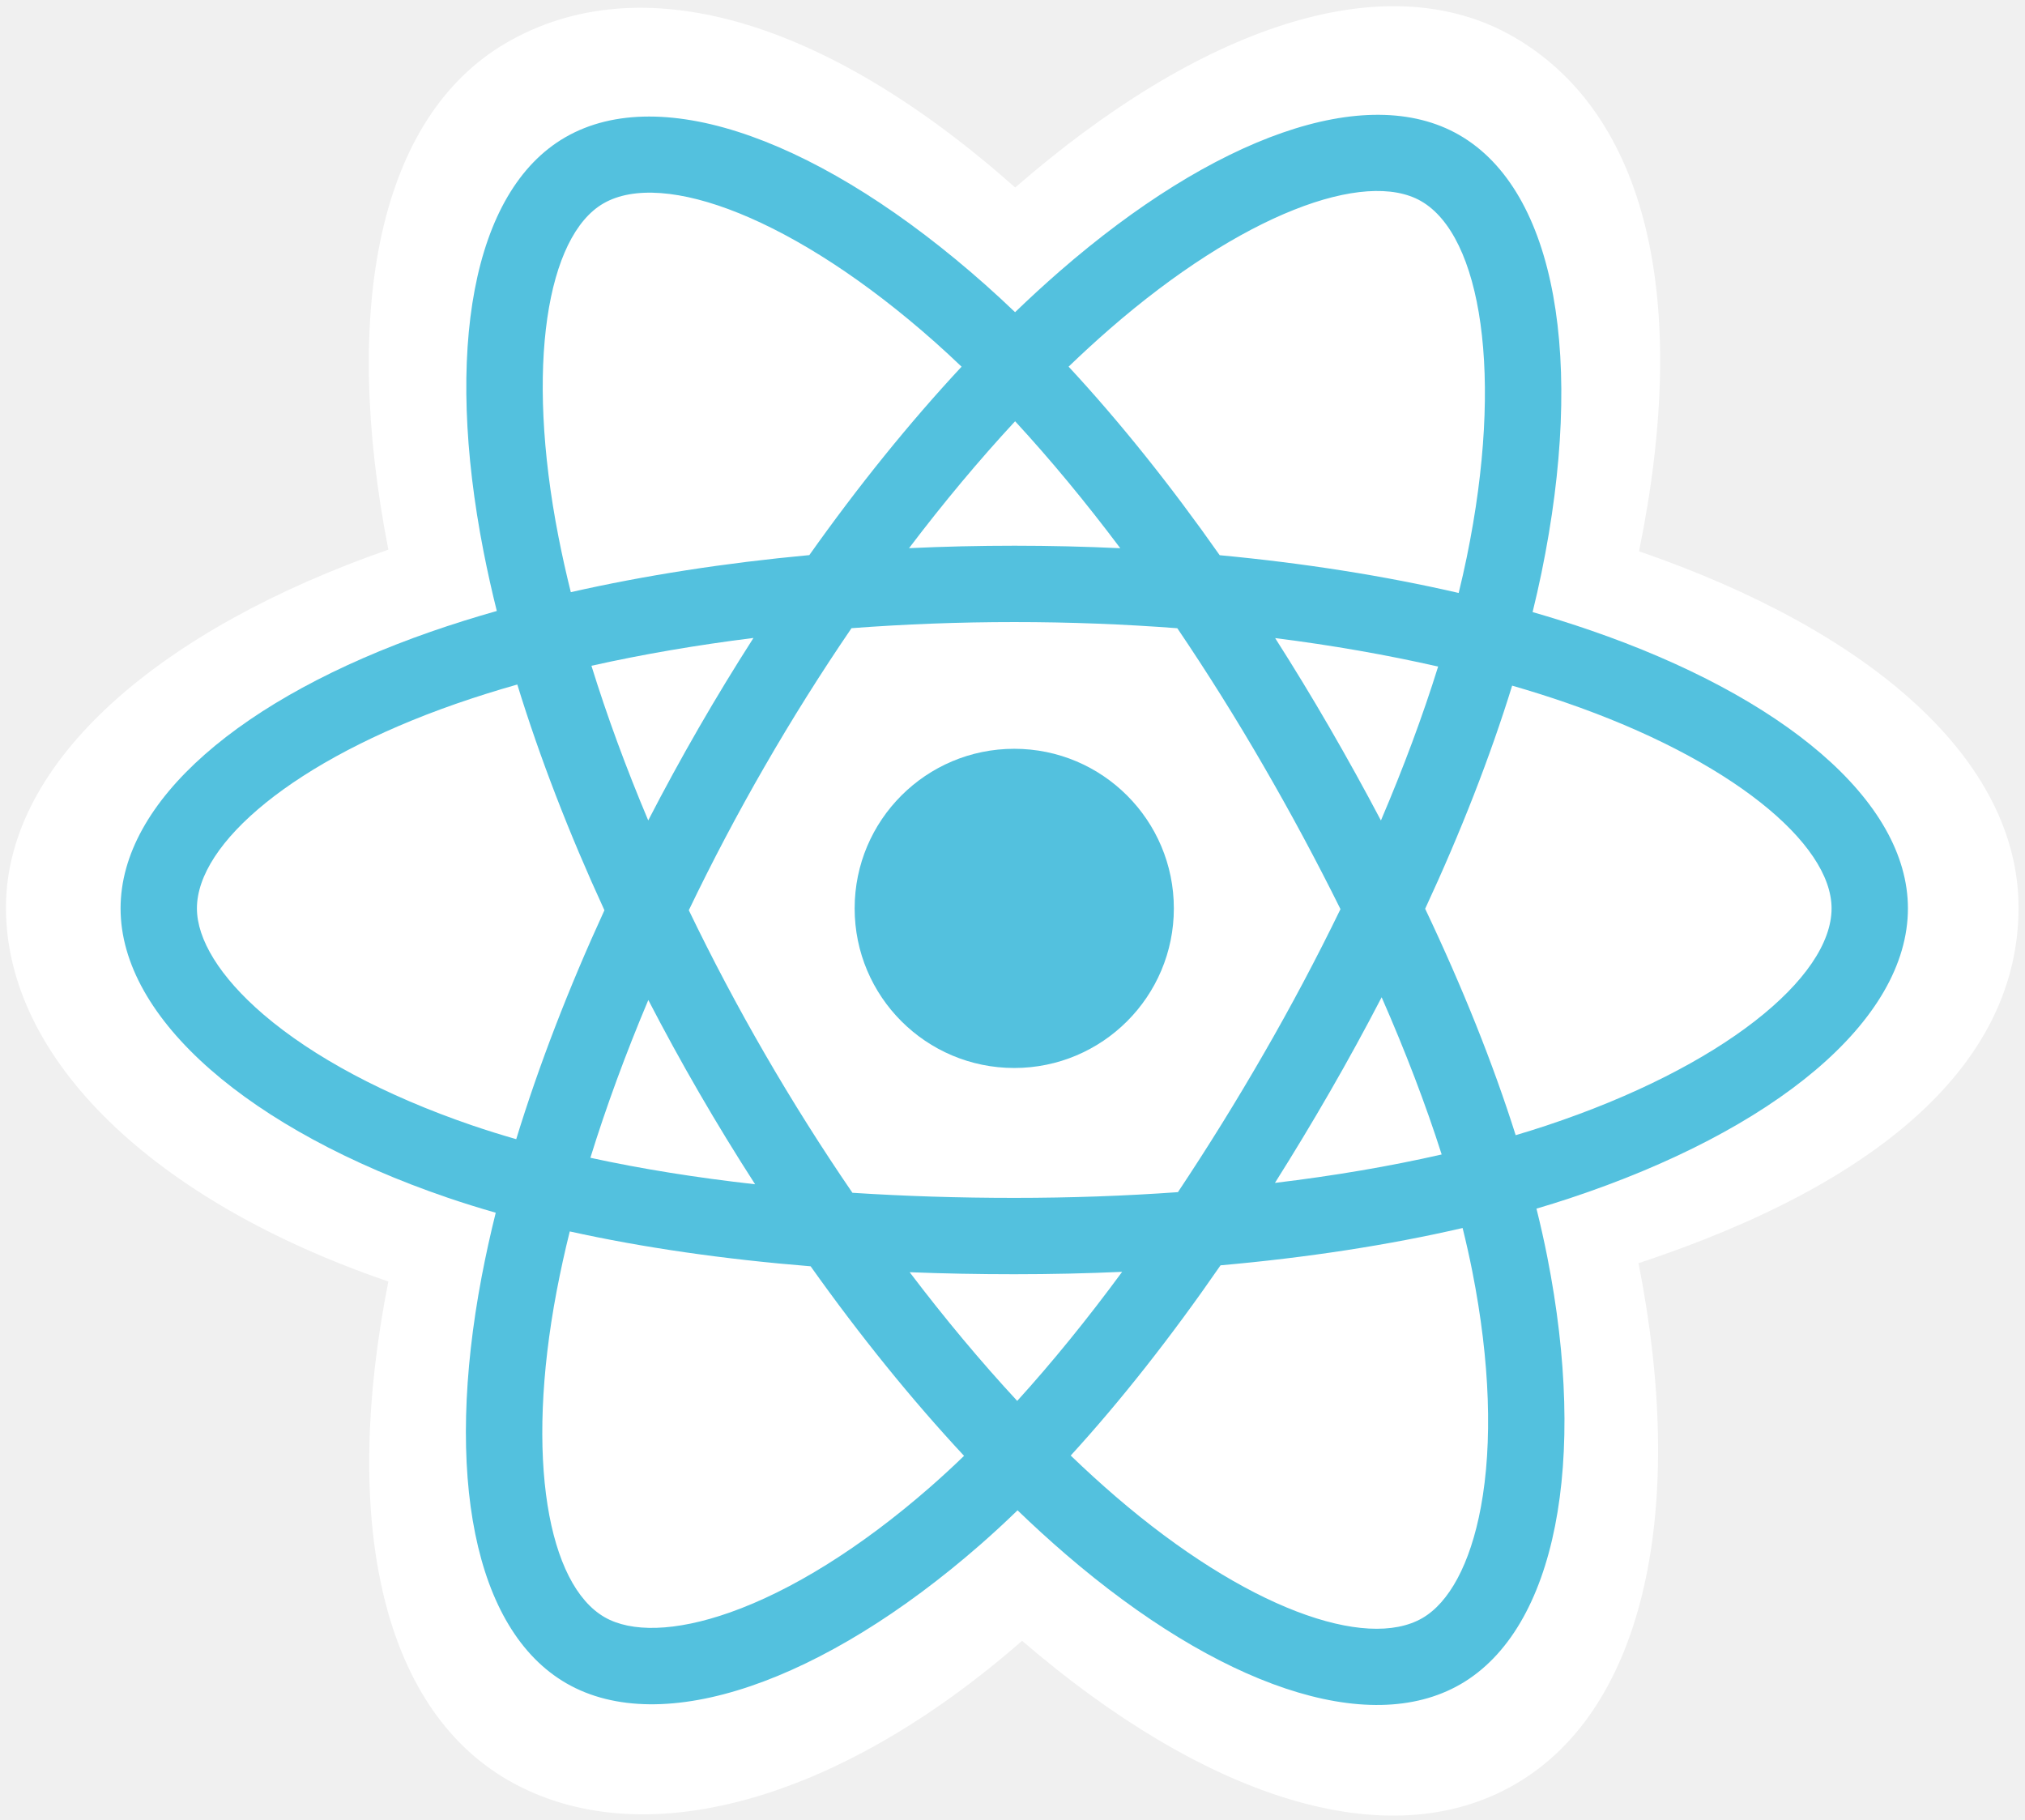
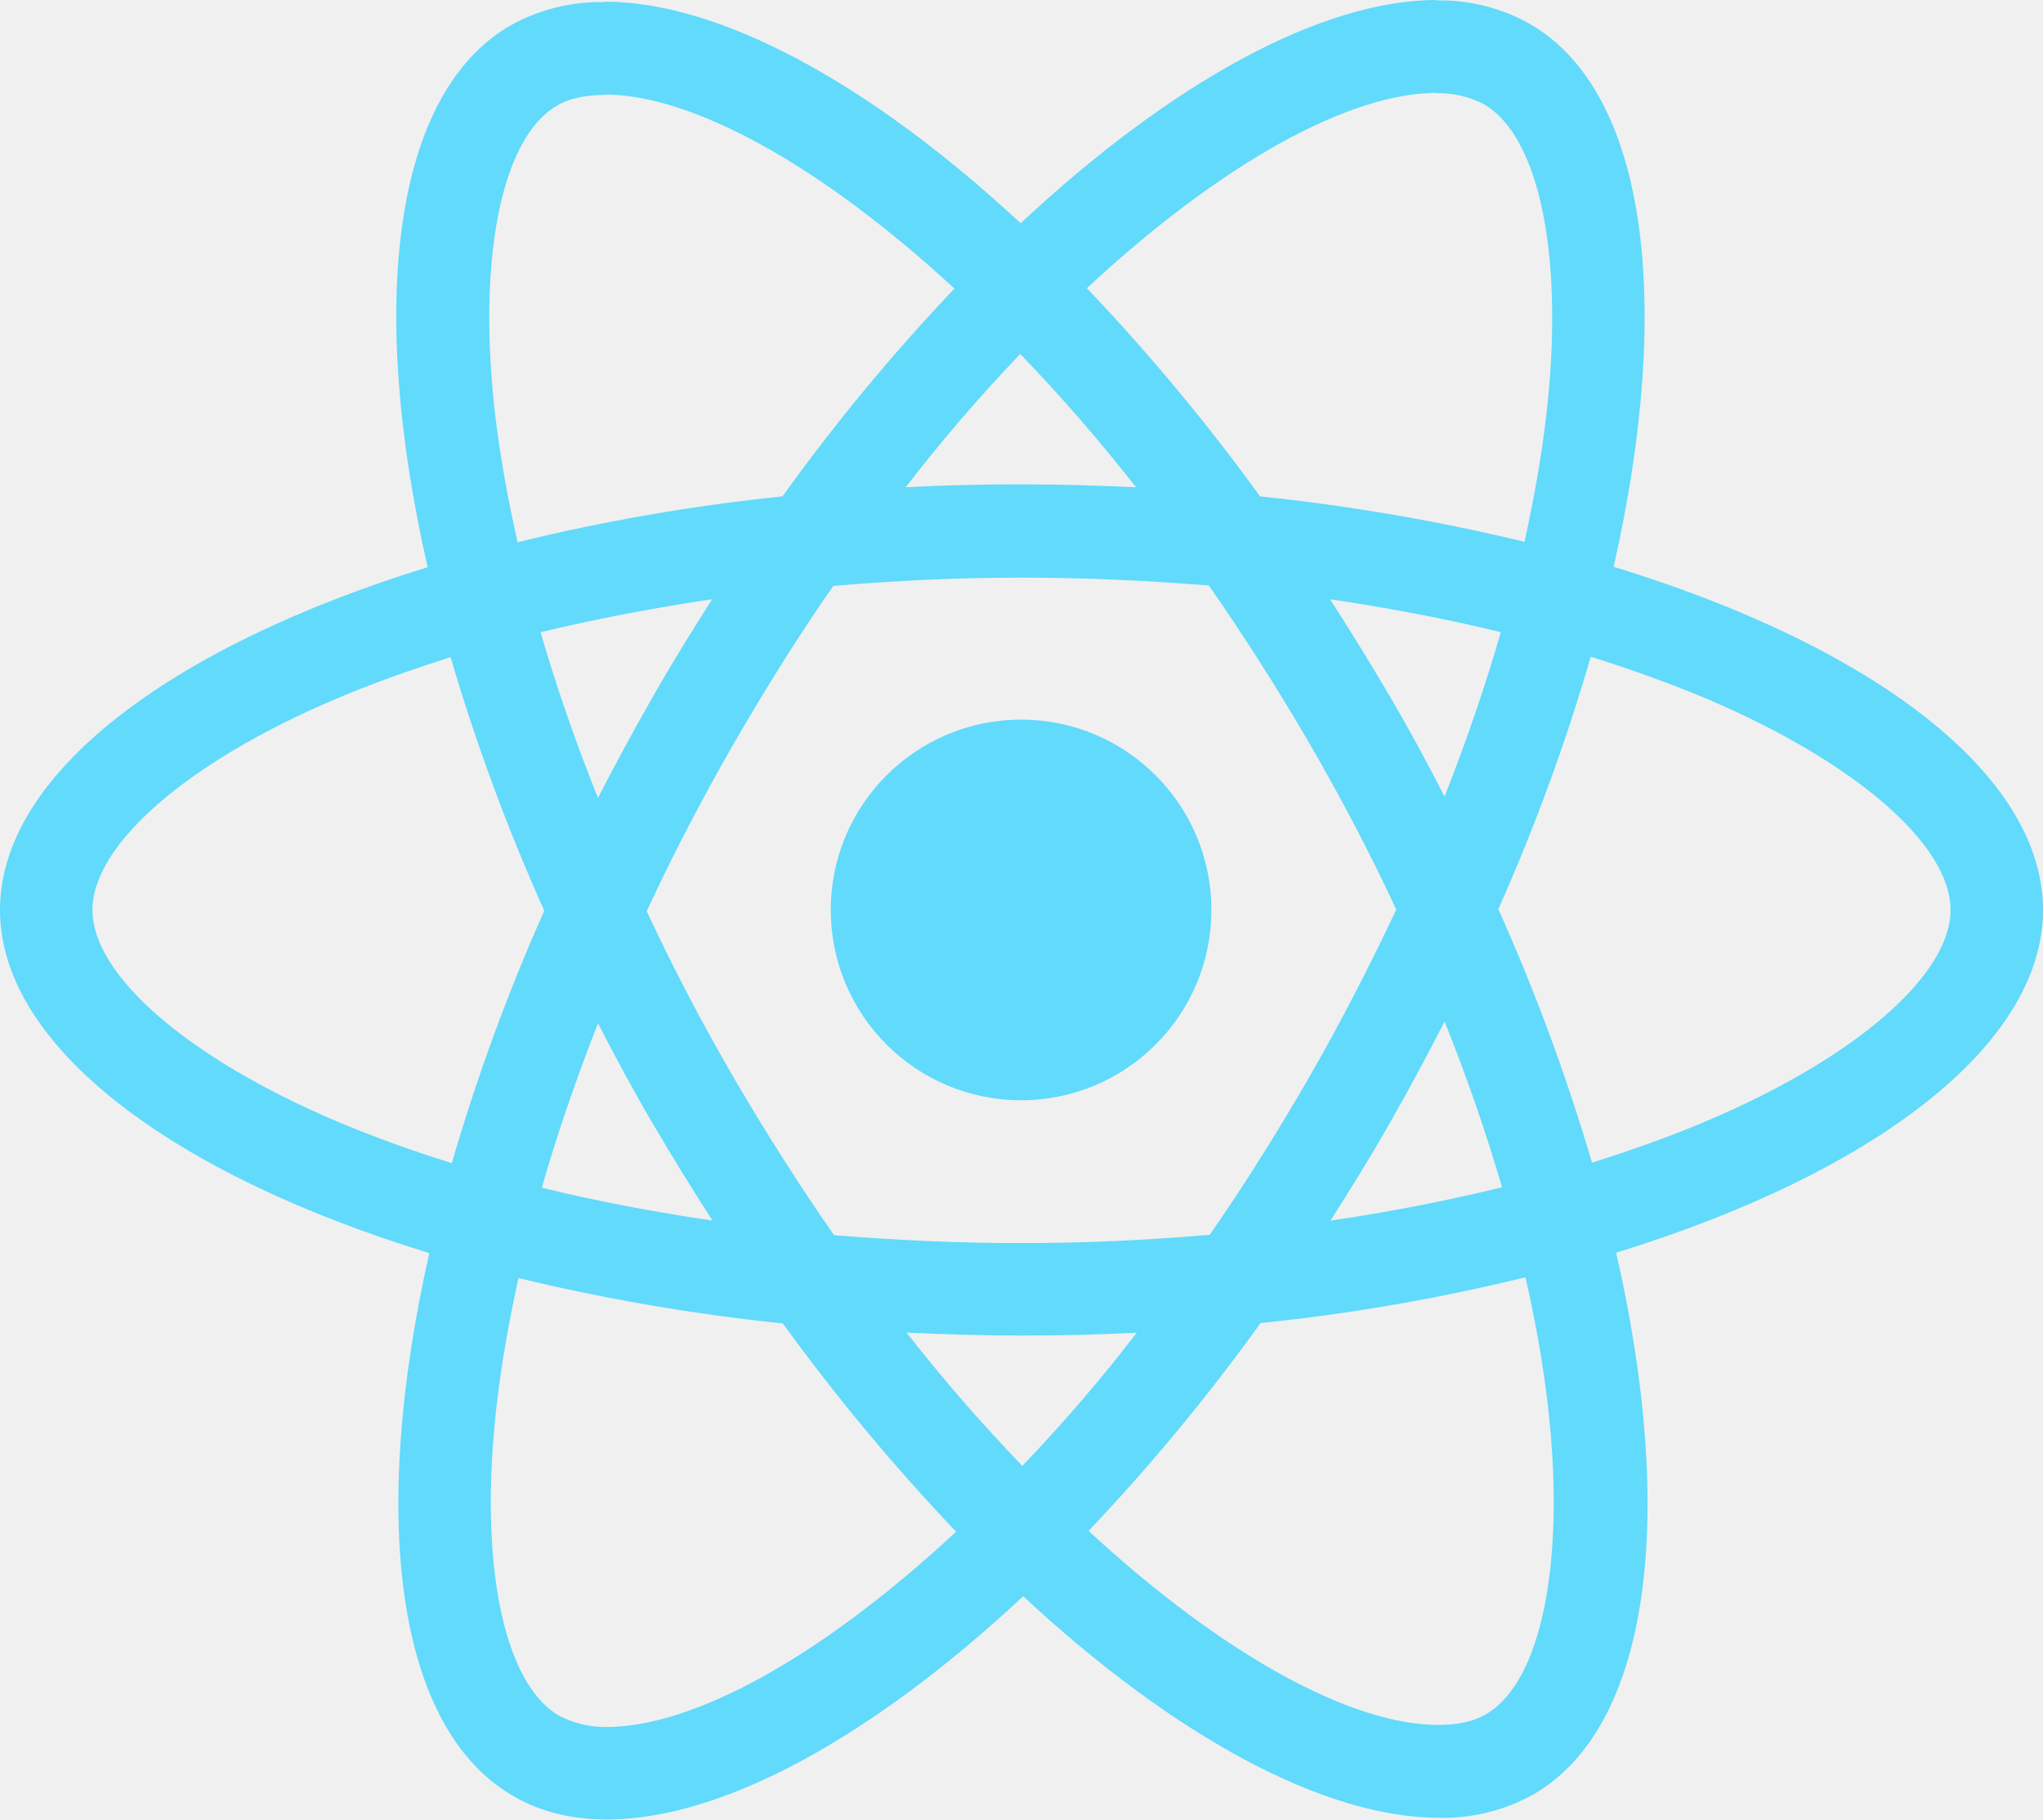
- <svg xmlns="http://www.w3.org/2000/svg" viewBox="0 0 256 230">
-   <path d="M.754 114.75c0 19.215 18.763 37.152 48.343 47.263-5.907 29.737-1.058 53.706 15.136 63.045 16.645 9.6 41.443 2.955 64.98-17.62 22.943 19.744 46.13 27.514 62.31 18.148 16.63-9.627 21.687-35.221 15.617-65.887 30.81-10.186 48.044-25.481 48.044-44.949 0-18.769-18.797-35.006-47.979-45.052 6.535-31.933.998-55.32-15.867-65.045-16.259-9.376-39.716-1.204-62.996 19.056C104.122 2.205 80.897-4.36 64.05 5.392 47.806 14.795 43.171 39.2 49.097 69.487 20.515 79.452.754 96.057.754 114.75z" fill="#FFF" />
-   <path d="M201.025 79.674a151.364 151.364 0 0 0-7.274-2.292 137.5 137.5 0 0 0 1.124-4.961c5.506-26.728 1.906-48.26-10.388-55.348-11.787-6.798-31.065.29-50.535 17.233a151.136 151.136 0 0 0-5.626 5.163 137.573 137.573 0 0 0-3.744-3.458c-20.405-18.118-40.858-25.752-53.139-18.643-11.776 6.817-15.264 27.06-10.307 52.39a150.91 150.91 0 0 0 1.67 7.484c-2.894.822-5.689 1.698-8.363 2.63-23.922 8.34-39.2 21.412-39.2 34.97 0 14.004 16.4 28.05 41.318 36.566a128.44 128.44 0 0 0 6.11 1.91 147.813 147.813 0 0 0-1.775 8.067c-4.726 24.89-1.035 44.653 10.71 51.428 12.131 6.995 32.491-.195 52.317-17.525 1.567-1.37 3.14-2.823 4.715-4.346a148.34 148.34 0 0 0 6.108 5.573c19.204 16.525 38.17 23.198 49.905 16.405 12.12-7.016 16.058-28.247 10.944-54.078-.39-1.973-.845-3.988-1.355-6.04 1.43-.422 2.833-.858 4.202-1.312 25.904-8.582 42.757-22.457 42.757-36.648 0-13.607-15.77-26.767-40.174-35.168z" fill="#53C1DE" />
-   <path d="M195.406 142.328c-1.235.409-2.503.804-3.795 1.187-2.86-9.053-6.72-18.68-11.442-28.625 4.507-9.71 8.217-19.213 10.997-28.208 2.311.67 4.555 1.375 6.717 2.12 20.91 7.197 33.664 17.84 33.664 26.04 0 8.735-13.775 20.075-36.14 27.486zm-9.28 18.389c2.261 11.422 2.584 21.749 1.086 29.822-1.346 7.254-4.052 12.09-7.398 14.027-7.121 4.122-22.35-1.236-38.772-15.368-1.883-1.62-3.78-3.35-5.682-5.18 6.367-6.964 12.73-15.06 18.94-24.05 10.924-.969 21.244-2.554 30.603-4.717.46 1.86.87 3.683 1.223 5.466zm-93.85 43.137c-6.957 2.457-12.498 2.527-15.847.596-7.128-4.11-10.09-19.98-6.049-41.265a138.507 138.507 0 0 1 1.65-7.502c9.255 2.047 19.5 3.52 30.45 4.408 6.251 8.797 12.798 16.883 19.396 23.964a118.863 118.863 0 0 1-4.305 3.964c-8.767 7.664-17.552 13.1-25.294 15.835zm-32.593-61.58c-11.018-3.766-20.117-8.66-26.354-14-5.604-4.8-8.434-9.565-8.434-13.432 0-8.227 12.267-18.722 32.726-25.855a139.276 139.276 0 0 1 7.777-2.447c2.828 9.197 6.537 18.813 11.013 28.537-4.534 9.869-8.296 19.638-11.15 28.943a118.908 118.908 0 0 1-5.578-1.746zm10.926-74.37c-4.247-21.703-1.427-38.074 5.67-42.182 7.56-4.376 24.275 1.864 41.893 17.507 1.126 1 2.257 2.047 3.39 3.13-6.564 7.049-13.051 15.074-19.248 23.82-10.627.985-20.8 2.567-30.152 4.686a141.525 141.525 0 0 1-1.553-6.962zm97.467 24.067a306.982 306.982 0 0 0-6.871-11.3c7.21.91 14.117 2.12 20.603 3.601-1.947 6.241-4.374 12.767-7.232 19.457a336.42 336.42 0 0 0-6.5-11.758zm-39.747-38.714c4.452 4.823 8.911 10.209 13.297 16.052a284.245 284.245 0 0 0-26.706-.006c4.39-5.789 8.887-11.167 13.409-16.046zm-40.002 38.78a285.24 285.24 0 0 0-6.378 11.685c-2.811-6.667-5.216-13.222-7.18-19.552 6.447-1.443 13.322-2.622 20.485-3.517a283.79 283.79 0 0 0-6.927 11.384zm7.133 57.683c-7.4-.826-14.379-1.945-20.824-3.348 1.995-6.442 4.453-13.138 7.324-19.948a283.494 283.494 0 0 0 6.406 11.692 285.27 285.27 0 0 0 7.094 11.604zm33.136 27.389c-4.575-4.937-9.138-10.397-13.595-16.27 4.326.17 8.737.256 13.22.256 4.606 0 9.159-.103 13.64-.303-4.4 5.98-8.843 11.448-13.265 16.317zm46.072-51.032c3.02 6.884 5.566 13.544 7.588 19.877-6.552 1.495-13.625 2.699-21.078 3.593a337.537 337.537 0 0 0 6.937-11.498 306.632 306.632 0 0 0 6.553-11.972zm-14.915 7.15a316.478 316.478 0 0 1-10.84 17.49c-6.704.479-13.632.726-20.692.726-7.031 0-13.871-.219-20.458-.646A273.798 273.798 0 0 1 96.72 133.28a271.334 271.334 0 0 1-9.64-18.206 273.864 273.864 0 0 1 9.611-18.216v.002a271.252 271.252 0 0 1 10.956-17.442c6.72-.508 13.61-.774 20.575-.774 6.996 0 13.895.268 20.613.78a290.704 290.704 0 0 1 10.887 17.383 316.418 316.418 0 0 1 9.741 18.13 290.806 290.806 0 0 1-9.709 18.29zm19.913-107.792c7.566 4.364 10.509 21.961 5.755 45.038a127.525 127.525 0 0 1-1.016 4.492c-9.374-2.163-19.554-3.773-30.212-4.773-6.209-8.841-12.642-16.88-19.1-23.838a141.92 141.92 0 0 1 5.196-4.766c16.682-14.518 32.273-20.25 39.377-16.153z" fill="#FFF" />
-   <path d="M128.221 94.665c11.144 0 20.177 9.034 20.177 20.177 0 11.144-9.033 20.178-20.177 20.178-11.143 0-20.177-9.034-20.177-20.178 0-11.143 9.034-20.177 20.177-20.177" fill="#53C1DE" />
+ <svg xmlns="http://www.w3.org/2000/svg" viewBox="0 0 490.6 436.9">
+   <g fill="#61dafb">
+     <path d="M490.6 218.5c0-32.5-40.7-63.3-103.1-82.4 14.4-63.6 8-114.2-20.2-130.4A43.84 43.84 0 00344.9.1v22.3a23.16 23.16 0 0111.4 2.6c13.6 7.8 19.5 37.5 14.9 75.7-1.1 9.4-2.9 19.3-5.1 29.4a484.62 484.62 0 00-63.5-10.9 487.8 487.8 0 00-41.6-50c32.6-30.3 63.2-46.9 84-46.9V0c-27.5 0-63.5 19.6-99.9 53.6C208.7 19.8 172.7.4 145.2.4v22.3c20.7 0 51.4 16.5 84 46.6a472.31 472.31 0 00-41.3 49.9 467 467 0 00-63.6 11c-2.3-10-4-19.7-5.2-29-4.7-38.2 1.1-67.9 14.6-75.8 3-1.8 6.9-2.6 11.5-2.6V.5a44.59 44.59 0 00-22.6 5.6c-28.1 16.2-34.4 66.7-19.9 130.1C40.5 155.4 0 186.1 0 218.5s40.7 63.3 103.1 82.4c-14.4 63.6-8 114.2 20.2 130.4 6.5 3.8 14.1 5.6 22.5 5.6 27.5 0 63.5-19.6 99.9-53.6 36.4 33.8 72.4 53.2 99.9 53.2a44.59 44.59 0 0022.6-5.6c28.1-16.2 34.4-66.7 19.9-130.1 62-19.1 102.5-49.9 102.5-82.3zm-130.2-66.7c-3.7 12.9-8.3 26.2-13.5 39.5-4.1-8-8.4-16-13.1-24s-9.5-15.8-14.4-23.4c14.2 2.1 27.9 4.7 41 7.9zm-45.8 106.5c-7.8 13.5-15.8 26.3-24.1 38.2-14.9 1.3-30 2-45.2 2s-30.2-.7-45-1.9q-12.45-17.85-24.2-38-11.4-19.6-20.8-39.8c6.2-13.4 13.2-26.8 20.7-39.9 7.8-13.5 15.8-26.3 24.1-38.2 14.9-1.3 30-2 45.2-2s30.2.7 45 1.9q12.45 17.85 24.2 38 11.4 19.65 20.8 39.8c-6.3 13.4-13.2 26.8-20.7 39.9zm32.3-13c5.4 13.4 10 26.8 13.8 39.8-13.1 3.2-26.9 5.9-41.2 8 4.9-7.7 9.8-15.6 14.4-23.7s8.9-16.1 13-24.1zM245.5 352a412.27 412.27 0 01-27.8-32c9 .4 18.2.7 27.5.7s18.7-.2 27.8-.7a390.33 390.33 0 01-27.5 32zm-74.4-58.9c-14.2-2.1-27.9-4.7-41-7.9 3.7-12.9 8.3-26.2 13.5-39.5 4.1 8 8.4 16 13.1 24s9.5 15.8 14.4 23.4zM245 85a412.27 412.27 0 0127.8 32c-9-.4-18.2-.7-27.5-.7s-18.7.2-27.8.7A390.33 390.33 0 01245 85zm-74 58.9c-4.9 7.7-9.8 15.6-14.4 23.7s-8.9 16-13 24c-5.4-13.4-10-26.8-13.8-39.8 13.1-3.1 26.9-5.8 41.2-7.9zM80.5 269.1c-35.4-15.1-58.3-34.9-58.3-50.6s22.9-35.6 58.3-50.6c8.6-3.7 18-7 27.7-10.1a480.28 480.28 0 0022.5 60.9 473.51 473.51 0 00-22.2 60.6c-9.9-3.1-19.3-6.5-28-10.2zM134.3 412c-13.6-7.8-19.5-37.5-14.9-75.7 1.1-9.4 2.9-19.3 5.1-29.4a484.62 484.62 0 0063.5 10.9 487.8 487.8 0 0041.6 50c-32.6 30.3-63.2 46.9-84 46.9a23.87 23.87 0 01-11.3-2.7zm237.2-76.2c4.7 38.2-1.1 67.9-14.6 75.8-3 1.8-6.9 2.6-11.5 2.6-20.7 0-51.4-16.5-84-46.6a472.31 472.31 0 0041.3-49.9 467 467 0 0063.6-11 279.94 279.94 0 015.2 29.1zm38.5-66.7c-8.6 3.7-18 7-27.7 10.1a480.28 480.28 0 00-22.5-60.9 473.51 473.51 0 0022.2-60.6c9.9 3.1 19.3 6.5 28.1 10.2 35.4 15.1 58.3 34.9 58.3 50.6s-23 35.6-58.4 50.6z" />
+     <circle cx="245.2" cy="218.5" r="45.7" />
+   </g>
</svg>
